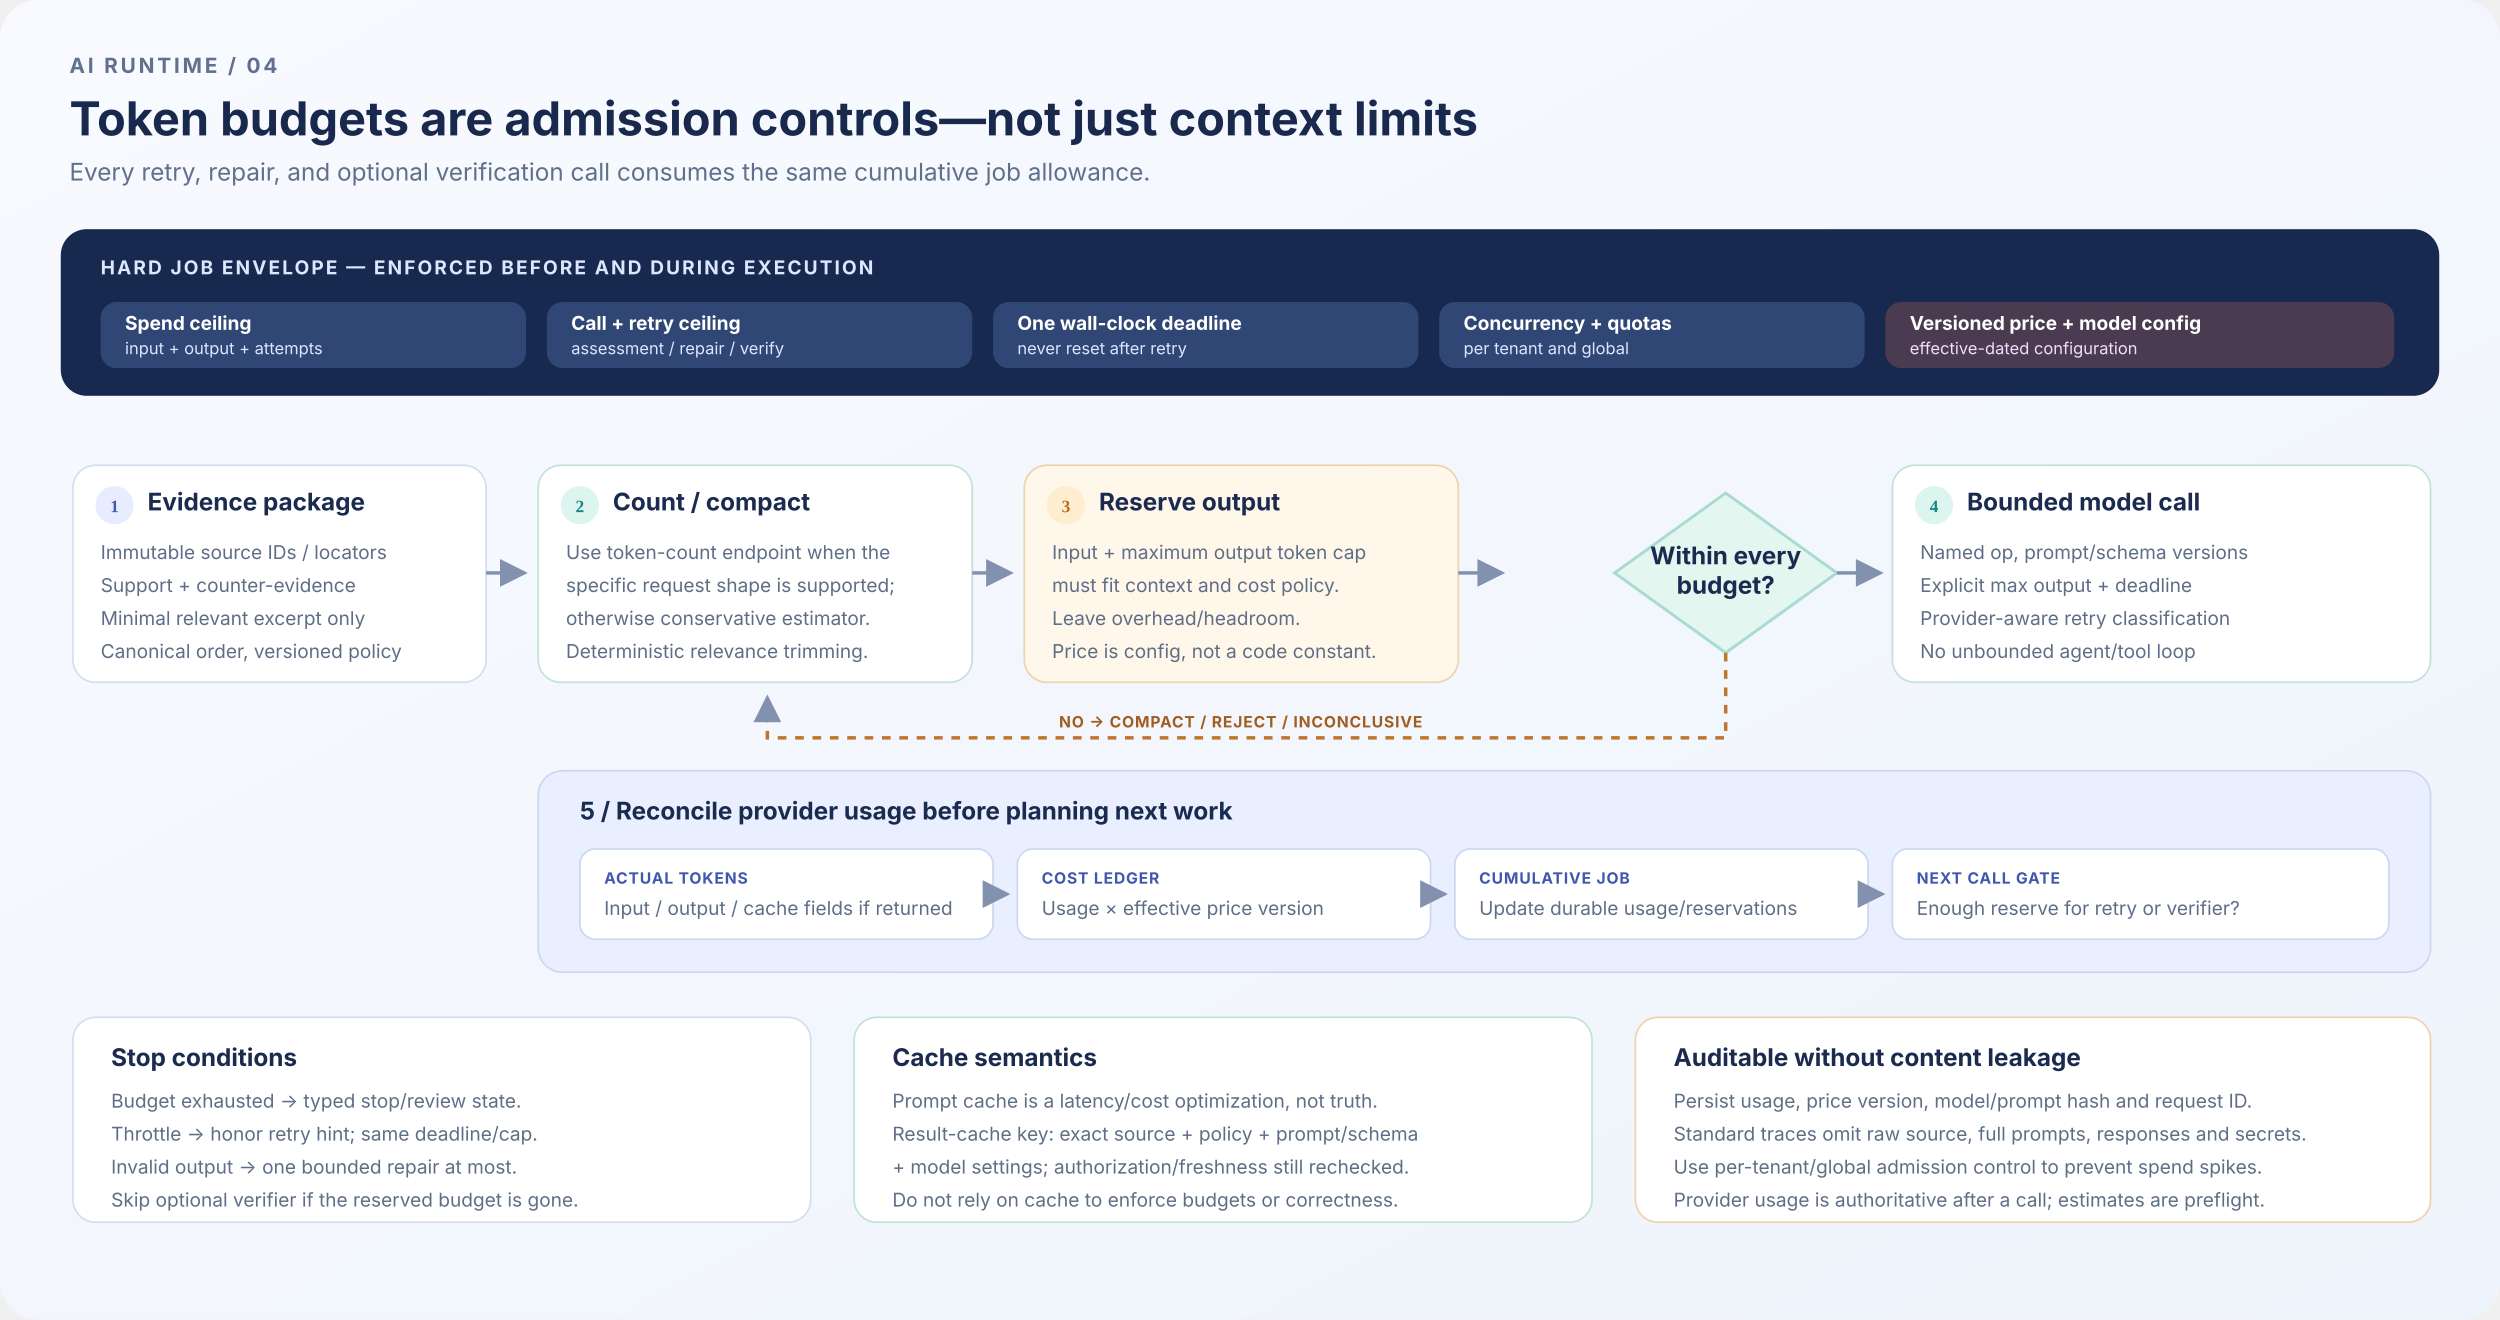
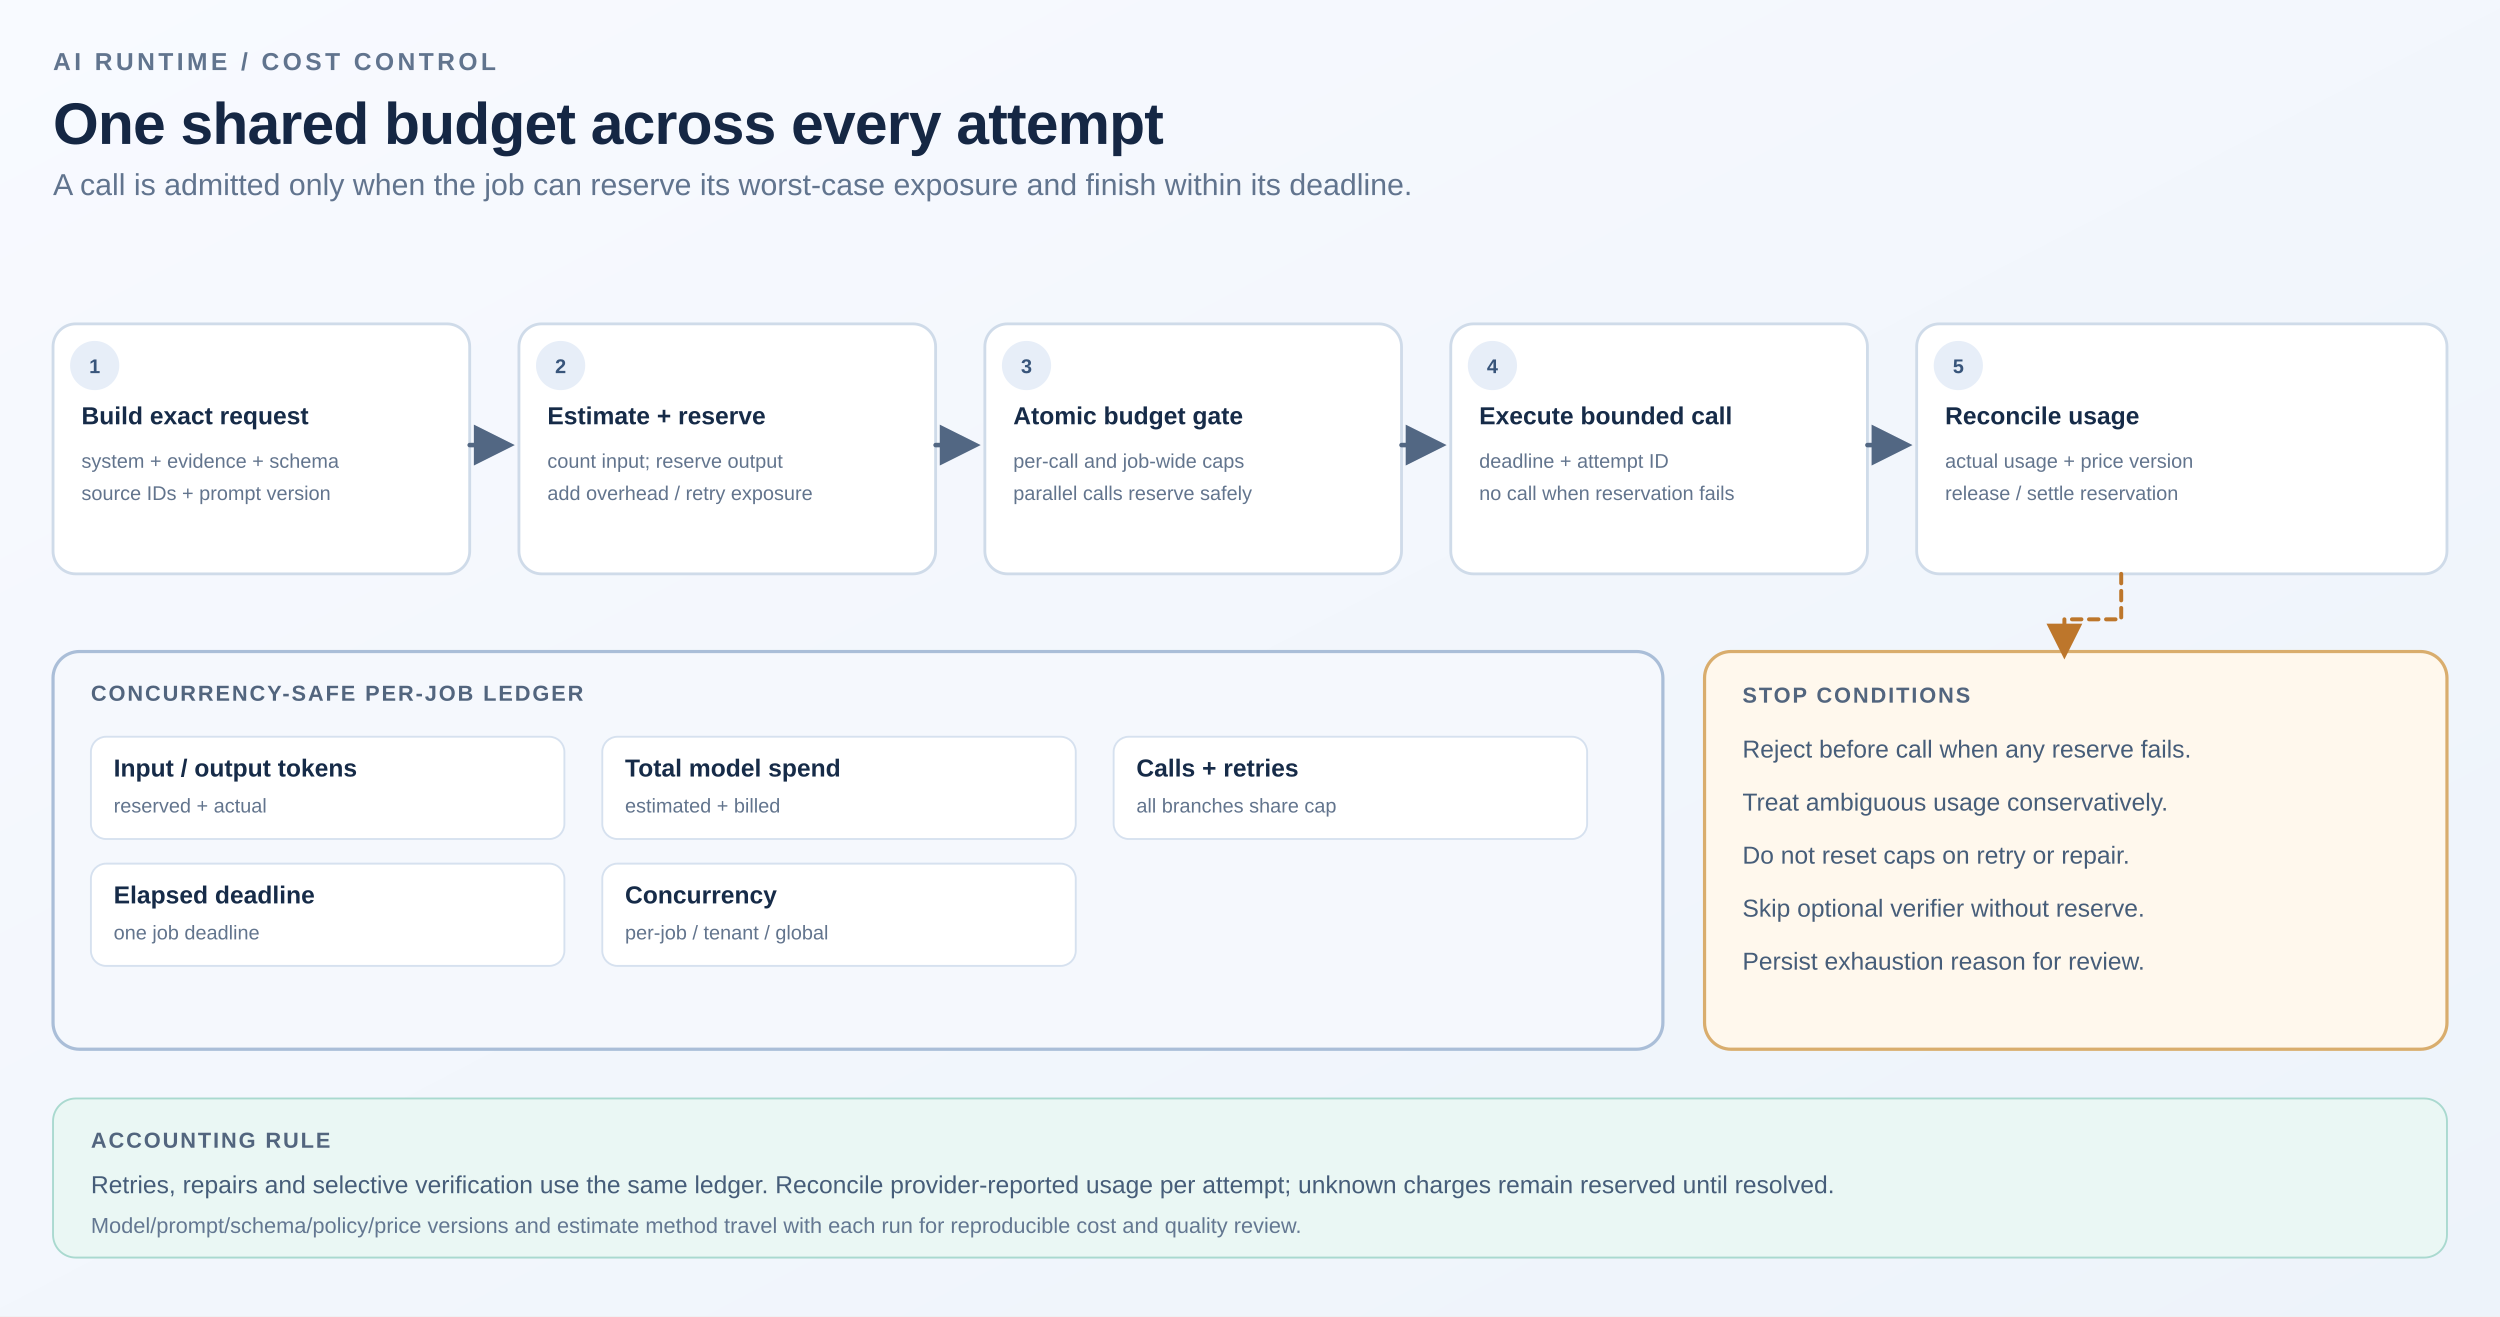
- <svg xmlns="http://www.w3.org/2000/svg" viewBox="0 0 1440 760" role="img" aria-labelledby="t d">
+ <svg xmlns="http://www.w3.org/2000/svg" viewBox="0 0 1320 695" role="img" aria-labelledby="title desc">
  <defs>
-     <linearGradient id="bg" x2="1" y2="1">
+     <linearGradient id="bg" x1="0" y1="0" x2="1" y2="1">
      <stop stop-color="#f8faff" />
-       <stop offset="1" stop-color="#eef4fb" />
+       <stop offset="1" stop-color="#edf3fa" />
    </linearGradient>
-     <marker id="a" markerWidth="8" markerHeight="8" refX="7" refY="4" orient="auto">
-       <path d="M0 0L8 4L0 8z" fill="#8291ae" />
+     <marker id="arr" markerWidth="9" markerHeight="9" refX="7" refY="4.5" orient="auto">
+       <path d="M0 0L9 4.5L0 9Z" fill="#526783" />
    </marker>
-     <style>.k{font:750 12px Inter,system-ui,sans-serif;letter-spacing:1.6px;fill:#61708e}.h{font:750 27px Inter,system-ui,sans-serif;fill:#18294d}.s{font:400 14px Inter,system-ui,sans-serif;fill:#60708b}.t{font:700 14px Inter,system-ui,sans-serif;fill:#1b2b4f}.p{font:400 11px Inter,system-ui,sans-serif;fill:#5e6e87}.tag{font:750 9px Inter,system-ui,sans-serif;letter-spacing:.5px}.ln{fill:none;stroke:#8291ae;stroke-width:2;marker-end:url(#a)}</style>
+     <marker id="tealarr" markerWidth="9" markerHeight="9" refX="7" refY="4.5" orient="auto">
+       <path d="M0 0L9 4.5L0 9Z" fill="#008c84" />
+     </marker>
+     <marker id="orangearr" markerWidth="9" markerHeight="9" refX="7" refY="4.5" orient="auto">
+       <path d="M0 0L9 4.5L0 9Z" fill="#bd762b" />
+     </marker>
+     <style>
+ .kicker{font:800 13px Arial,system-ui,sans-serif;letter-spacing:1.8px;fill:#61748e}
+ .title{font:750 31px Arial,system-ui,sans-serif;letter-spacing:-.4px;fill:#152744}
+ .subtitle{font:400 16px Arial,system-ui,sans-serif;fill:#61748e}
+ .boundary{font:800 13px Arial,system-ui,sans-serif;letter-spacing:1.1px;fill:#304b70}
+ .zone{font:800 11.5px Arial,system-ui,sans-serif;letter-spacing:1px;fill:#52657e}
+ .svctitle{font:750 11.5px Arial,system-ui,sans-serif;fill:#1b2d49}
+ .svcsub{font:500 10px Arial,system-ui,sans-serif;fill:#6b7b91}
+ .nodehead{font:750 13px Arial,system-ui,sans-serif;fill:#162b48}
+ .nodecopy{font:500 10.5px Arial,system-ui,sans-serif;fill:#62748d}
+ .copy{font:500 13px Arial,system-ui,sans-serif;fill:#465d79}
+ .small{font:500 11.5px Arial,system-ui,sans-serif;fill:#637791}
+ .tiny{font:750 9.5px Arial,system-ui,sans-serif;letter-spacing:.25px;fill:#6a7b90}
+ .tag{font:800 10.5px Arial,system-ui,sans-serif;letter-spacing:.55px}
+ .flowlabel{font:700 10px Arial,system-ui,sans-serif;fill:#526783}
+ </style>
  </defs>
-   <rect width="1440" height="760" rx="22" fill="url(#bg)" />
-   <text x="40" y="42" class="k">AI RUNTIME / 04</text>
-   <text x="40" y="78" class="h">Token budgets are admission controls—not just context limits</text>
-   <text x="40" y="104" class="s">Every retry, repair, and optional verification call consumes the same cumulative job allowance.</text>
-   <rect x="35" y="132" width="1370" height="96" rx="15" fill="#17294e" />
-   <text x="58" y="158" font-family="Inter,system-ui,sans-serif" font-size="11" font-weight="750" letter-spacing="1.2" fill="#dce6ff">HARD JOB ENVELOPE — ENFORCED BEFORE AND DURING EXECUTION</text>
-   <g font-family="Inter,system-ui,sans-serif">
-     <rect x="58" y="174" width="245" height="38" rx="9" fill="#304776" />
-     <text x="72" y="190" font-size="11" font-weight="700" fill="#fff">Spend ceiling</text>
-     <text x="72" y="204" font-size="9.5" fill="#dce6ff">input + output + attempts</text>
-     <rect x="315" y="174" width="245" height="38" rx="9" fill="#304776" />
-     <text x="329" y="190" font-size="11" font-weight="700" fill="#fff">Call + retry ceiling</text>
-     <text x="329" y="204" font-size="9.5" fill="#dce6ff">assessment / repair / verify</text>
-     <rect x="572" y="174" width="245" height="38" rx="9" fill="#304776" />
-     <text x="586" y="190" font-size="11" font-weight="700" fill="#fff">One wall-clock deadline</text>
-     <text x="586" y="204" font-size="9.5" fill="#dce6ff">never reset after retry</text>
-     <rect x="829" y="174" width="245" height="38" rx="9" fill="#304776" />
-     <text x="843" y="190" font-size="11" font-weight="700" fill="#fff">Concurrency + quotas</text>
-     <text x="843" y="204" font-size="9.5" fill="#dce6ff">per tenant and global</text>
-     <rect x="1086" y="174" width="293" height="38" rx="9" fill="#4b3b51" />
-     <text x="1100" y="190" font-size="11" font-weight="700" fill="#fff">Versioned price + model config</text>
-     <text x="1100" y="204" font-size="9.5" fill="#f1ddff">effective-dated configuration</text>
-   </g>
-   <g>
-     <rect x="42" y="268" width="238" height="125" rx="13" fill="#fff" stroke="#d4deee" />
-     <circle cx="66" cy="291" r="11" fill="#e7edff" />
-     <text x="66" y="295" text-anchor="middle" font-size="10" font-weight="750" fill="#4057ae">1</text>
-     <text x="85" y="294" class="t">Evidence package</text>
-     <text x="58" y="322" class="p">Immutable source IDs / locators</text>
-     <text x="58" y="341" class="p">Support + counter-evidence</text>
-     <text x="58" y="360" class="p">Minimal relevant excerpt only</text>
-     <text x="58" y="379" class="p">Canonical order, versioned policy</text>
-     <rect x="310" y="268" width="250" height="125" rx="13" fill="#fff" stroke="#bfe3db" />
-     <circle cx="334" cy="291" r="11" fill="#ddf5ef" />
-     <text x="334" y="295" text-anchor="middle" font-size="10" font-weight="750" fill="#17877f">2</text>
-     <text x="353" y="294" class="t">Count / compact</text>
-     <text x="326" y="322" class="p">Use token-count endpoint when the</text>
-     <text x="326" y="341" class="p">specific request shape is supported;</text>
-     <text x="326" y="360" class="p">otherwise conservative estimator.</text>
-     <text x="326" y="379" class="p">Deterministic relevance trimming.</text>
-     <rect x="590" y="268" width="250" height="125" rx="13" fill="#fff7e9" stroke="#edd3ad" />
-     <circle cx="614" cy="291" r="11" fill="#ffedcf" />
-     <text x="614" y="295" text-anchor="middle" font-size="10" font-weight="750" fill="#b86c25">3</text>
-     <text x="633" y="294" class="t">Reserve output</text>
-     <text x="606" y="322" class="p">Input + maximum output token cap</text>
-     <text x="606" y="341" class="p">must fit context and cost policy.</text>
-     <text x="606" y="360" class="p">Leave overhead/headroom.</text>
-     <text x="606" y="379" class="p">Price is config, not a code constant.</text>
-     <path d="M280 330H302" class="ln" />
-     <path d="M560 330H582" class="ln" />
-     <path d="M840 330H865" class="ln" />
-     <path d="M930 330l64-46 64 46-64 46z" fill="#e3f6f0" stroke="#a9dbd2" stroke-width="1.7" />
-     <text x="994" y="325" text-anchor="middle" class="t">Within every</text>
-     <text x="994" y="342" text-anchor="middle" class="t">budget?</text>
-     <path d="M1058 330H1083" class="ln" />
-     <rect x="1090" y="268" width="310" height="125" rx="13" fill="#fff" stroke="#bfe3db" />
-     <circle cx="1114" cy="291" r="11" fill="#ddf5ef" />
-     <text x="1114" y="295" text-anchor="middle" font-size="10" font-weight="750" fill="#17877f">4</text>
-     <text x="1133" y="294" class="t">Bounded model call</text>
-     <text x="1106" y="322" class="p">Named op, prompt/schema versions</text>
-     <text x="1106" y="341" class="p">Explicit max output + deadline</text>
-     <text x="1106" y="360" class="p">Provider-aware retry classification</text>
-     <text x="1106" y="379" class="p">No unbounded agent/tool loop</text>
-     <path d="M994 376V425H442V402" fill="none" stroke="#bd762b" stroke-width="2" stroke-dasharray="5 5" marker-end="url(#a)" />
-     <text x="610" y="419" class="tag" fill="#a15d20">NO → COMPACT / REJECT / INCONCLUSIVE</text>
-     <rect x="310" y="444" width="1090" height="116" rx="14" fill="#e9efff" stroke="#cbd7f2" />
-     <text x="334" y="472" class="t">5 / Reconcile provider usage before planning next work</text>
-     <g>
-       <rect x="334" y="489" width="238" height="52" rx="9" fill="#fff" stroke="#cbd7f2" />
-       <text x="348" y="509" class="tag" fill="#4057ae">ACTUAL TOKENS</text>
-       <text x="348" y="527" class="p">Input / output / cache fields if returned</text>
-       <rect x="586" y="489" width="238" height="52" rx="9" fill="#fff" stroke="#cbd7f2" />
-       <text x="600" y="509" class="tag" fill="#4057ae">COST LEDGER</text>
-       <text x="600" y="527" class="p">Usage × effective price version</text>
-       <rect x="838" y="489" width="238" height="52" rx="9" fill="#fff" stroke="#cbd7f2" />
-       <text x="852" y="509" class="tag" fill="#4057ae">CUMULATIVE JOB</text>
-       <text x="852" y="527" class="p">Update durable usage/reservations</text>
-       <rect x="1090" y="489" width="286" height="52" rx="9" fill="#fff" stroke="#cbd7f2" />
-       <text x="1104" y="509" class="tag" fill="#4057ae">NEXT CALL GATE</text>
-       <text x="1104" y="527" class="p">Enough reserve for retry or verifier?</text>
-       <path d="M572 515H580" class="ln" />
-       <path d="M824 515H832" class="ln" />
-       <path d="M1076 515H1084" class="ln" />
-     </g>
-     <rect x="42" y="586" width="425" height="118" rx="13" fill="#fff" stroke="#d4deee" />
-     <text x="64" y="614" class="t">Stop conditions</text>
-     <text x="64" y="638" class="p">Budget exhausted → typed stop/review state.</text>
-     <text x="64" y="657" class="p">Throttle → honor retry hint; same deadline/cap.</text>
-     <text x="64" y="676" class="p">Invalid output → one bounded repair at most.</text>
-     <text x="64" y="695" class="p">Skip optional verifier if the reserved budget is gone.</text>
-     <rect x="492" y="586" width="425" height="118" rx="13" fill="#fff" stroke="#bfe3db" />
-     <text x="514" y="614" class="t">Cache semantics</text>
-     <text x="514" y="638" class="p">Prompt cache is a latency/cost optimization, not truth.</text>
-     <text x="514" y="657" class="p">Result-cache key: exact source + policy + prompt/schema</text>
-     <text x="514" y="676" class="p">+ model settings; authorization/freshness still rechecked.</text>
-     <text x="514" y="695" class="p">Do not rely on cache to enforce budgets or correctness.</text>
-     <rect x="942" y="586" width="458" height="118" rx="13" fill="#fff" stroke="#edd3ad" />
-     <text x="964" y="614" class="t">Auditable without content leakage</text>
-     <text x="964" y="638" class="p">Persist usage, price version, model/prompt hash and request ID.</text>
-     <text x="964" y="657" class="p">Standard traces omit raw source, full prompts, responses and secrets.</text>
-     <text x="964" y="676" class="p">Use per-tenant/global admission control to prevent spend spikes.</text>
-     <text x="964" y="695" class="p">Provider usage is authoritative after a call; estimates are preflight.</text>
-   </g>
+   <rect width="1320" height="695" fill="url(#bg)" />
+   <text x="28" y="37" class="kicker">AI RUNTIME  /  COST CONTROL</text>
+   <text x="28" y="76" class="title">One shared budget across every attempt</text>
+   <text x="28" y="103" class="subtitle">A call is admitted only when the job can reserve its worst-case exposure and finish within its deadline.</text>
+   <rect x="28" y="171" width="220" height="132" rx="12" fill="#fff" stroke="#cfdbe9" stroke-width="1.5" />
+   <circle cx="50" cy="193" r="13" fill="#e7eef8" />
+   <text x="50" y="197" class="tag" text-anchor="middle" fill="#38557b">1</text>
+   <text x="43" y="224" class="nodehead">Build exact request</text>
+   <text x="43" y="247" class="nodecopy">system + evidence + schema</text>
+   <text x="43" y="264" class="nodecopy">source IDs + prompt version</text>
+   <rect x="274" y="171" width="220" height="132" rx="12" fill="#fff" stroke="#cfdbe9" stroke-width="1.5" />
+   <circle cx="296" cy="193" r="13" fill="#e7eef8" />
+   <text x="296" y="197" class="tag" text-anchor="middle" fill="#38557b">2</text>
+   <text x="289" y="224" class="nodehead">Estimate + reserve</text>
+   <text x="289" y="247" class="nodecopy">count input; reserve output</text>
+   <text x="289" y="264" class="nodecopy">add overhead / retry exposure</text>
+   <rect x="520" y="171" width="220" height="132" rx="12" fill="#fff" stroke="#cfdbe9" stroke-width="1.5" />
+   <circle cx="542" cy="193" r="13" fill="#e7eef8" />
+   <text x="542" y="197" class="tag" text-anchor="middle" fill="#38557b">3</text>
+   <text x="535" y="224" class="nodehead">Atomic budget gate</text>
+   <text x="535" y="247" class="nodecopy">per-call and job-wide caps</text>
+   <text x="535" y="264" class="nodecopy">parallel calls reserve safely</text>
+   <rect x="766" y="171" width="220" height="132" rx="12" fill="#fff" stroke="#cfdbe9" stroke-width="1.5" />
+   <circle cx="788" cy="193" r="13" fill="#e7eef8" />
+   <text x="788" y="197" class="tag" text-anchor="middle" fill="#38557b">4</text>
+   <text x="781" y="224" class="nodehead">Execute bounded call</text>
+   <text x="781" y="247" class="nodecopy">deadline + attempt ID</text>
+   <text x="781" y="264" class="nodecopy">no call when reservation fails</text>
+   <rect x="1012" y="171" width="280" height="132" rx="12" fill="#fff" stroke="#cfdbe9" stroke-width="1.5" />
+   <circle cx="1034" cy="193" r="13" fill="#e7eef8" />
+   <text x="1034" y="197" class="tag" text-anchor="middle" fill="#38557b">5</text>
+   <text x="1027" y="224" class="nodehead">Reconcile usage</text>
+   <text x="1027" y="247" class="nodecopy">actual usage + price version</text>
+   <text x="1027" y="264" class="nodecopy">release / settle reservation</text>
+   <path d="M248 235 H267" fill="none" stroke="#526783" stroke-width="2.4" stroke-linecap="round" stroke-linejoin="round" marker-end="url(#arr)" />
+   <path d="M494 235 H513" fill="none" stroke="#526783" stroke-width="2.4" stroke-linecap="round" stroke-linejoin="round" marker-end="url(#arr)" />
+   <path d="M740 235 H759" fill="none" stroke="#526783" stroke-width="2.4" stroke-linecap="round" stroke-linejoin="round" marker-end="url(#arr)" />
+   <path d="M986 235 H1005" fill="none" stroke="#526783" stroke-width="2.4" stroke-linecap="round" stroke-linejoin="round" marker-end="url(#arr)" />
+   <rect x="28" y="344" width="850" height="210" rx="14" fill="#f5f8fd" stroke="#aabed8" stroke-width="1.7" />
+   <text x="48" y="370" class="zone">CONCURRENCY-SAFE PER-JOB LEDGER</text>
+   <rect x="48" y="389" width="250" height="54" rx="8" fill="#fff" stroke="#d6e1ef" />
+   <text x="60" y="410" class="nodehead">Input / output tokens</text>
+   <text x="60" y="429" class="nodecopy">reserved + actual</text>
+   <rect x="318" y="389" width="250" height="54" rx="8" fill="#fff" stroke="#d6e1ef" />
+   <text x="330" y="410" class="nodehead">Total model spend</text>
+   <text x="330" y="429" class="nodecopy">estimated + billed</text>
+   <rect x="588" y="389" width="250" height="54" rx="8" fill="#fff" stroke="#d6e1ef" />
+   <text x="600" y="410" class="nodehead">Calls + retries</text>
+   <text x="600" y="429" class="nodecopy">all branches share cap</text>
+   <rect x="48" y="456" width="250" height="54" rx="8" fill="#fff" stroke="#d6e1ef" />
+   <text x="60" y="477" class="nodehead">Elapsed deadline</text>
+   <text x="60" y="496" class="nodecopy">one job deadline</text>
+   <rect x="318" y="456" width="250" height="54" rx="8" fill="#fff" stroke="#d6e1ef" />
+   <text x="330" y="477" class="nodehead">Concurrency</text>
+   <text x="330" y="496" class="nodecopy">per-job / tenant / global</text>
+   <rect x="900" y="344" width="392" height="210" rx="14" fill="#fff8ed" stroke="#d9ad6d" stroke-width="1.7" />
+   <text x="920" y="371" class="zone" fill="#955d1b">STOP CONDITIONS</text>
+   <text x="920" y="400" class="copy">Reject before call when any reserve fails.</text>
+   <text x="920" y="428" class="copy">Treat ambiguous usage conservatively.</text>
+   <text x="920" y="456" class="copy">Do not reset caps on retry or repair.</text>
+   <text x="920" y="484" class="copy">Skip optional verifier without reserve.</text>
+   <text x="920" y="512" class="copy">Persist exhaustion reason for review.</text>
+   <path d="M1120 303 V327 H1090 V344" fill="none" stroke="#bd762b" stroke-width="2.1" stroke-dasharray="5 4" stroke-linecap="round" stroke-linejoin="round" marker-end="url(#orangearr)" />
+   <rect x="28" y="580" width="1264" height="84" rx="12" fill="#eaf7f4" stroke="#a9d9cf" />
+   <text x="48" y="606" class="zone" fill="#087f77">ACCOUNTING RULE</text>
+   <text x="48" y="630" class="copy">Retries, repairs and selective verification use the same ledger. Reconcile provider-reported usage per attempt; unknown charges remain reserved until resolved.</text>
+   <text x="48" y="651" class="small">Model/prompt/schema/policy/price versions and estimate method travel with each run for reproducible cost and quality review.</text>
</svg>
